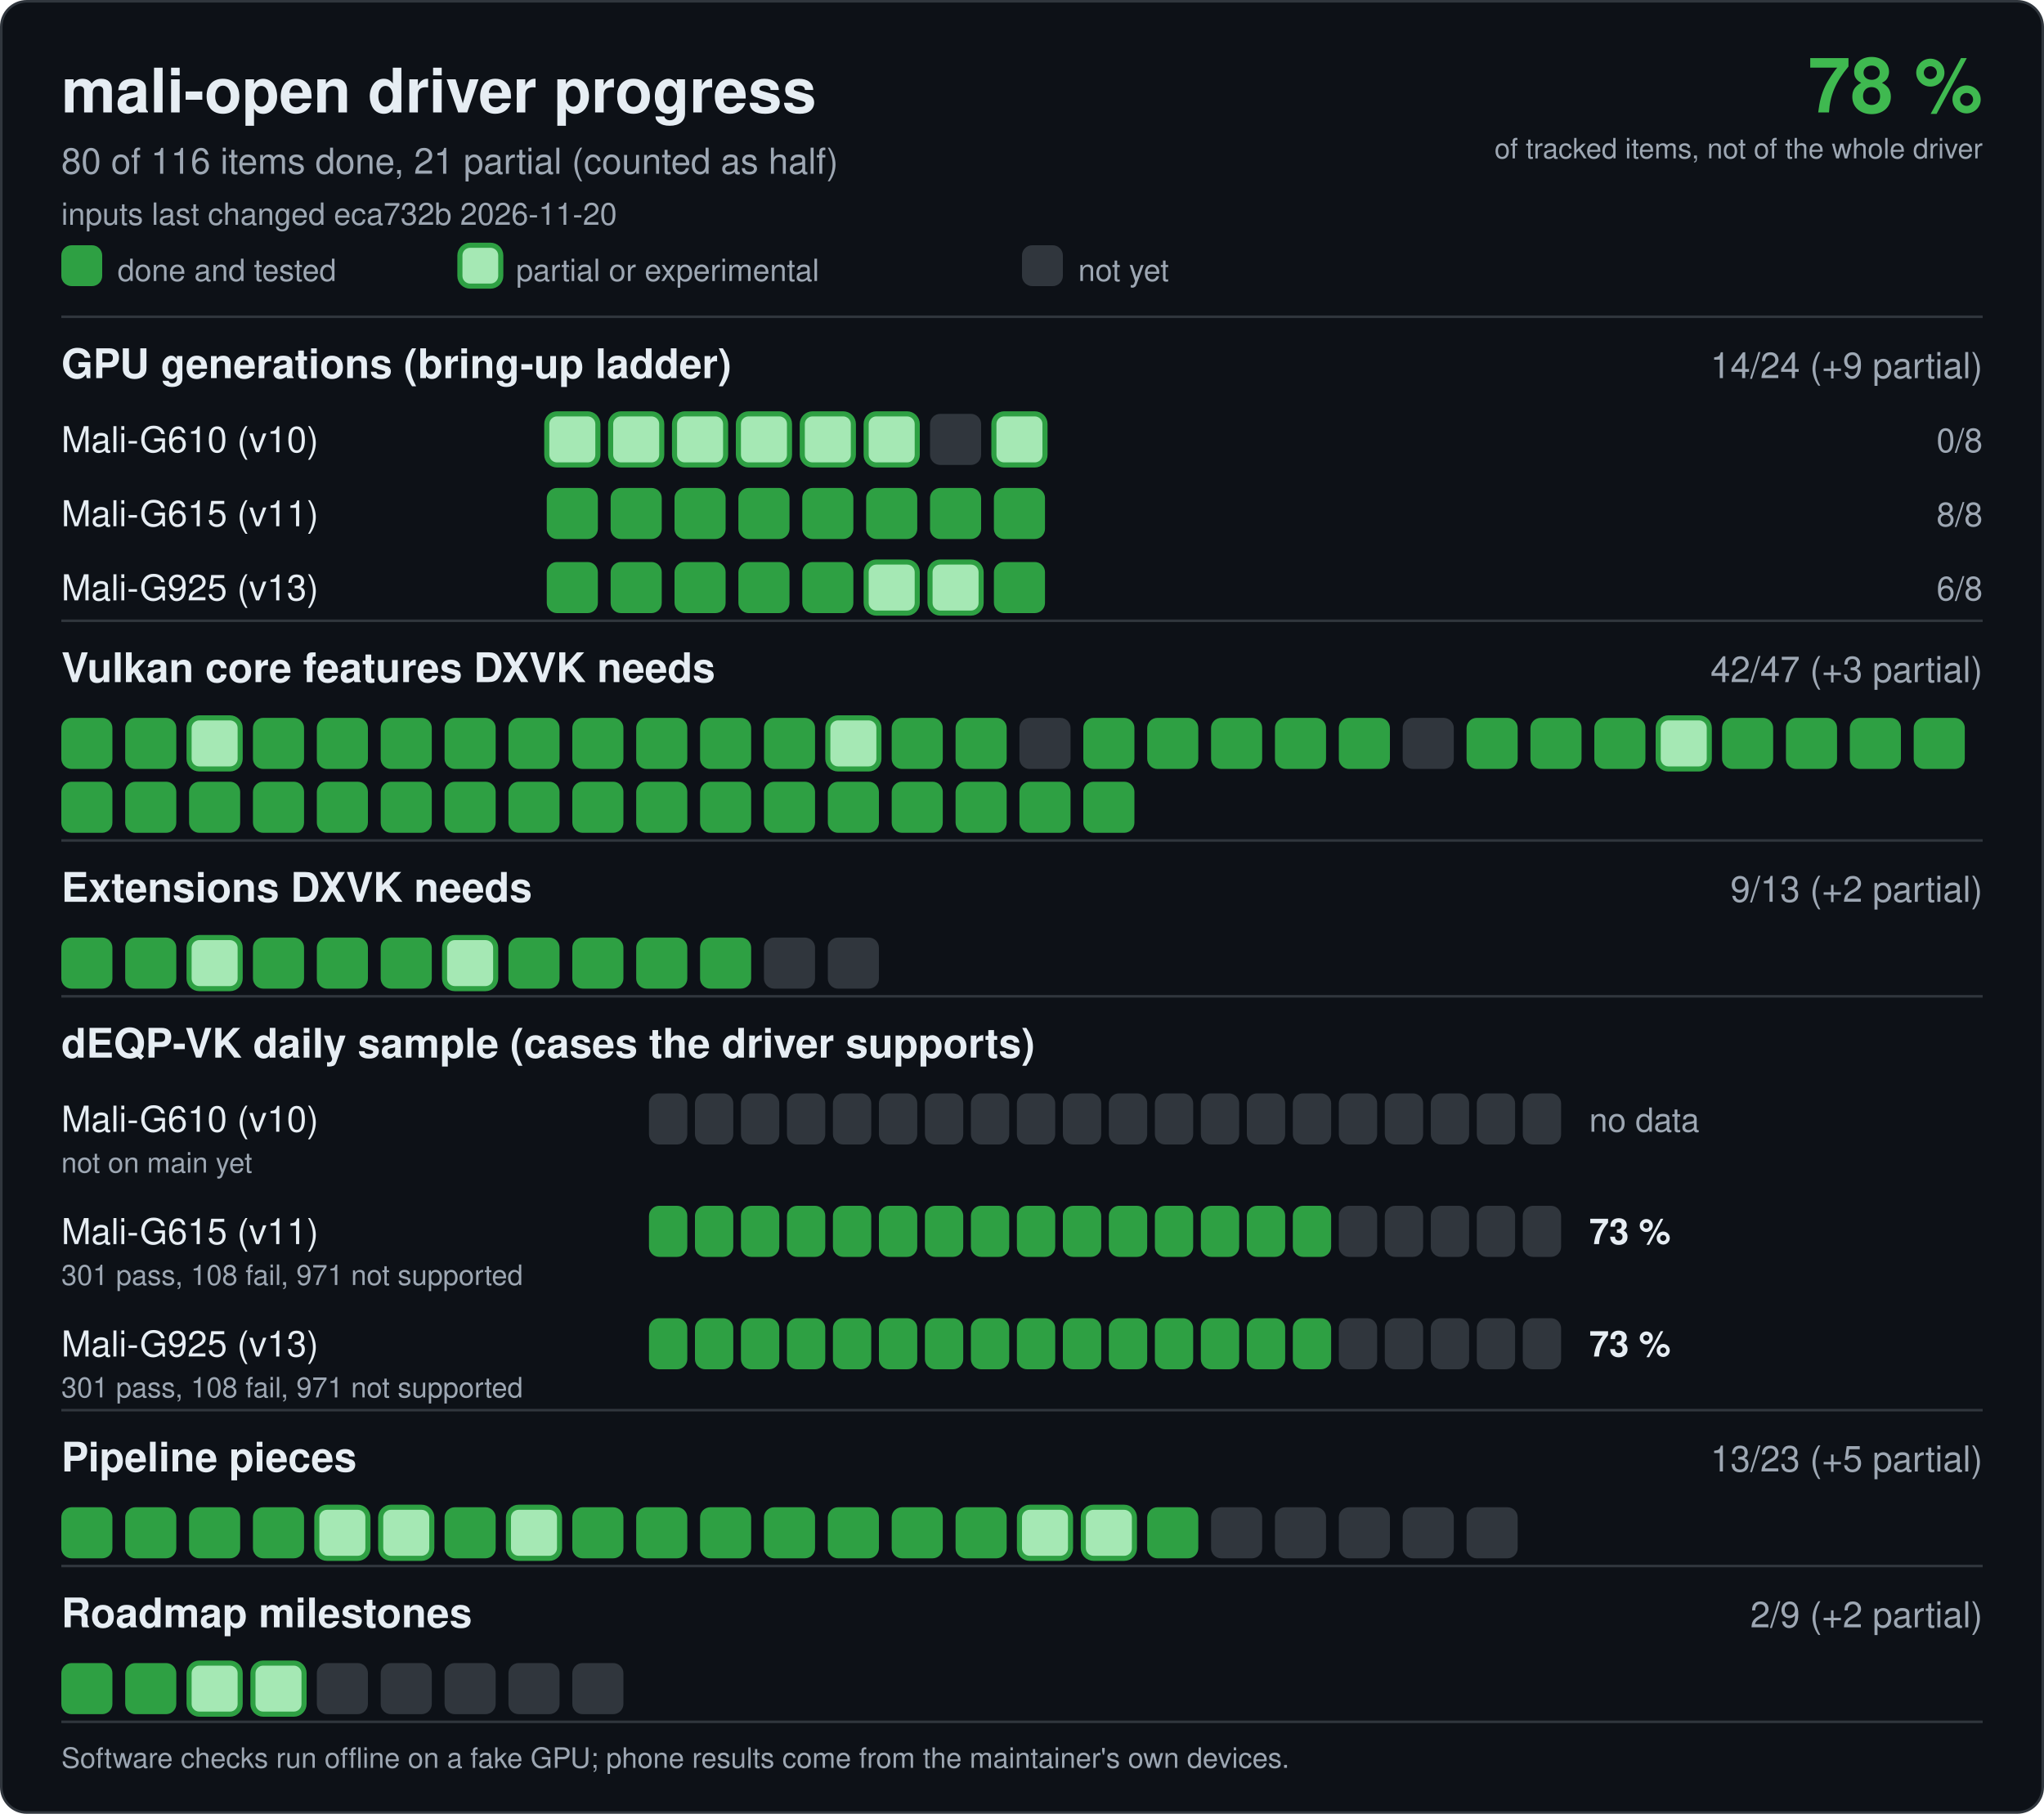
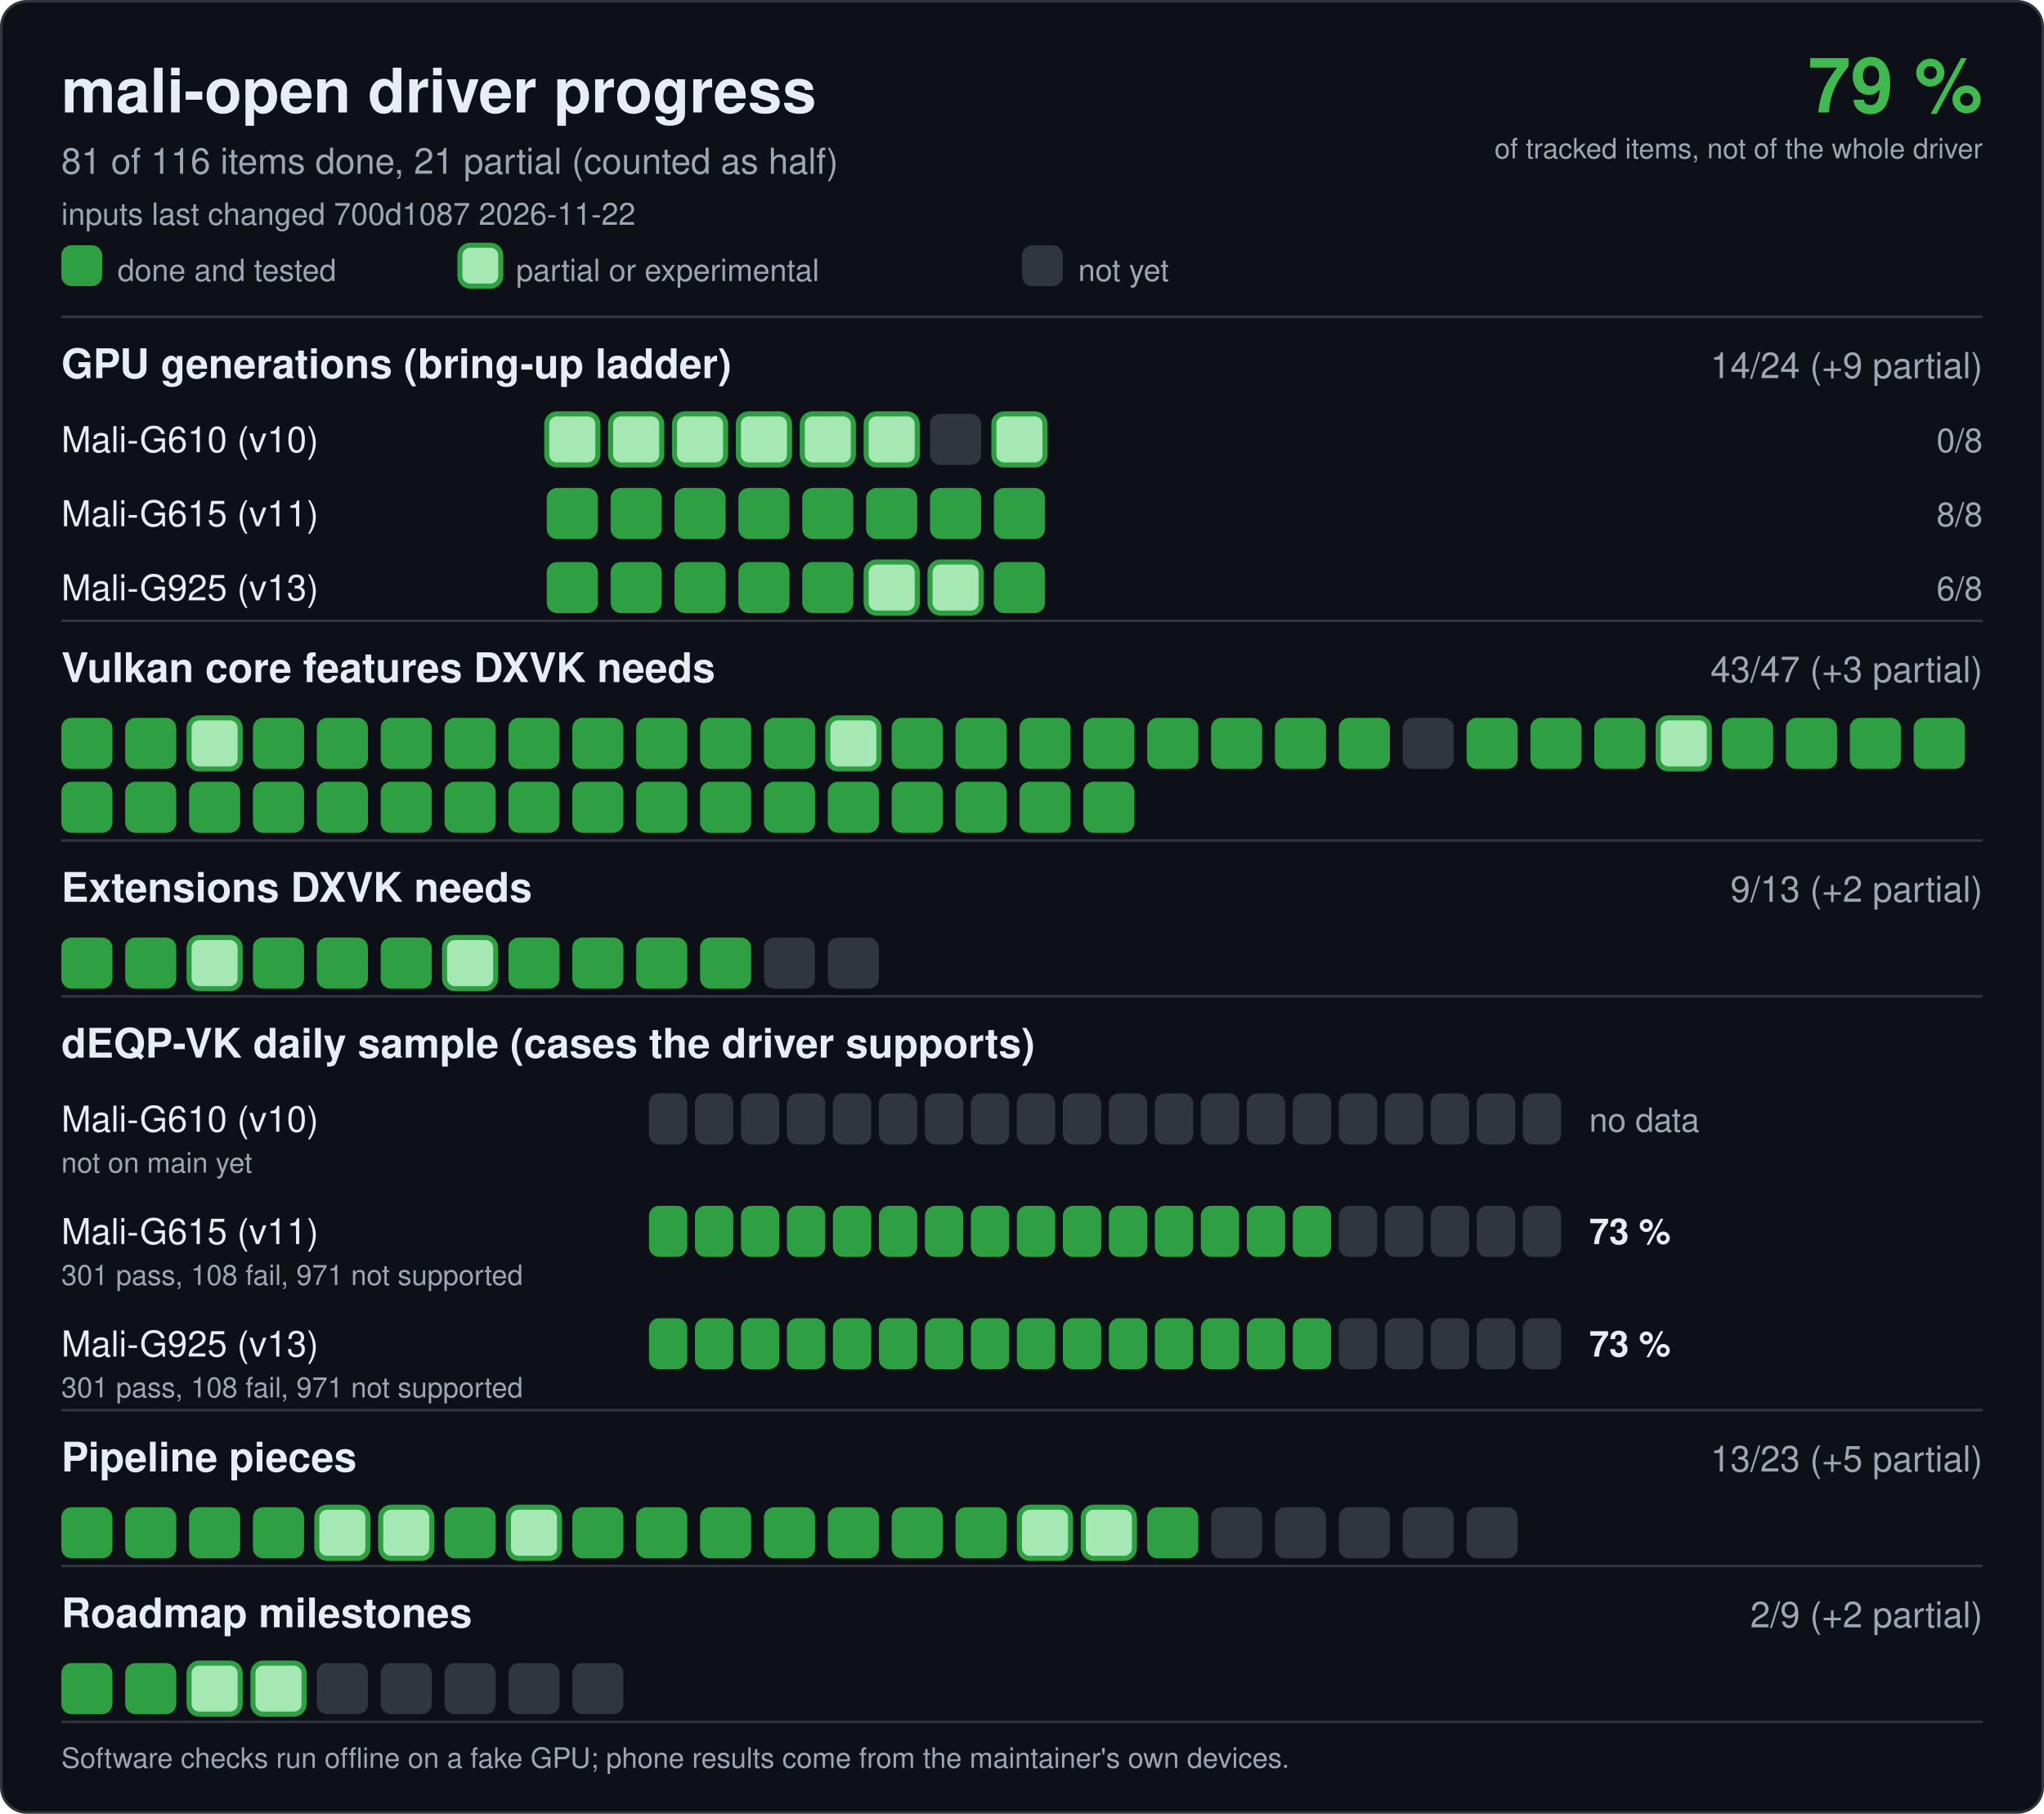
<svg xmlns="http://www.w3.org/2000/svg" width="800" height="710" viewBox="0 0 800 710" font-family="-apple-system,BlinkMacSystemFont,'Segoe UI',Helvetica,Arial,sans-serif" role="img" aria-labelledby="t d">
  <rect x="0.5" y="0.5" width="799" height="709" rx="10" fill="#0d1117" stroke="#30363d" />
  <text x="24" y="44" font-size="24" fill="#e6edf3" font-weight="bold" text-anchor="start">mali-open driver progress</text>
-   <text x="776" y="44" font-size="30" fill="#3fb950" font-weight="bold" text-anchor="end">78 %</text>
+   <text x="776" y="44" font-size="30" fill="#3fb950" font-weight="bold" text-anchor="end">79 %</text>
  <text x="776" y="62" font-size="11" fill="#9da7b3" font-weight="normal" text-anchor="end">of tracked items, not of the whole driver</text>
-   <text x="24" y="68" font-size="14" fill="#9da7b3" font-weight="normal" text-anchor="start">80 of 116 items done, 21 partial (counted as half)</text>
-   <text x="24" y="88" font-size="12" fill="#9da7b3">inputs last changed eca732b 2026-11-20</text>
+   <text x="24" y="68" font-size="14" fill="#9da7b3" font-weight="normal" text-anchor="start">81 of 116 items done, 21 partial (counted as half)</text>
+   <text x="24" y="88" font-size="12" fill="#9da7b3">inputs last changed 700d1087 2026-11-22</text>
  <rect x="24" y="96" width="16" height="16" rx="4" fill="#2ea043" />
  <text x="46" y="110" font-size="12" fill="#9da7b3" font-weight="normal" text-anchor="start">done and tested</text>
  <rect x="180" y="96" width="16" height="16" rx="4" fill="#a5e8b4" stroke="#2ea043" stroke-width="2" />
  <text x="202" y="110" font-size="12" fill="#9da7b3" font-weight="normal" text-anchor="start">partial or experimental</text>
  <rect x="400" y="96" width="16" height="16" rx="4" fill="#30363d" />
  <text x="422" y="110" font-size="12" fill="#9da7b3" font-weight="normal" text-anchor="start">not yet</text>
  <line x1="24" y1="124" x2="776" y2="124" stroke="#30363d" />
  <text x="24" y="148" font-size="16" fill="#e6edf3" font-weight="bold" text-anchor="start">GPU generations (bring-up ladder)</text>
  <text x="776" y="148" font-size="14" fill="#9da7b3" font-weight="normal" text-anchor="end">14/24 (+9 partial)</text>
  <text x="24" y="177" font-size="14" fill="#e6edf3" font-weight="normal" text-anchor="start">Mali-G610 (v10)</text>
  <rect x="214" y="162" width="20" height="20" rx="4" fill="#a5e8b4" stroke="#2ea043" stroke-width="2" />
  <rect x="239" y="162" width="20" height="20" rx="4" fill="#a5e8b4" stroke="#2ea043" stroke-width="2" />
  <rect x="264" y="162" width="20" height="20" rx="4" fill="#a5e8b4" stroke="#2ea043" stroke-width="2" />
  <rect x="289" y="162" width="20" height="20" rx="4" fill="#a5e8b4" stroke="#2ea043" stroke-width="2" />
  <rect x="314" y="162" width="20" height="20" rx="4" fill="#a5e8b4" stroke="#2ea043" stroke-width="2" />
  <rect x="339" y="162" width="20" height="20" rx="4" fill="#a5e8b4" stroke="#2ea043" stroke-width="2" />
  <rect x="364" y="162" width="20" height="20" rx="4" fill="#30363d" />
  <rect x="389" y="162" width="20" height="20" rx="4" fill="#a5e8b4" stroke="#2ea043" stroke-width="2" />
  <text x="776" y="177" font-size="13" fill="#9da7b3" font-weight="normal" text-anchor="end">0/8</text>
  <text x="24" y="206" font-size="14" fill="#e6edf3" font-weight="normal" text-anchor="start">Mali-G615 (v11)</text>
  <rect x="214" y="191" width="20" height="20" rx="4" fill="#2ea043" />
  <rect x="239" y="191" width="20" height="20" rx="4" fill="#2ea043" />
  <rect x="264" y="191" width="20" height="20" rx="4" fill="#2ea043" />
  <rect x="289" y="191" width="20" height="20" rx="4" fill="#2ea043" />
  <rect x="314" y="191" width="20" height="20" rx="4" fill="#2ea043" />
  <rect x="339" y="191" width="20" height="20" rx="4" fill="#2ea043" />
  <rect x="364" y="191" width="20" height="20" rx="4" fill="#2ea043" />
  <rect x="389" y="191" width="20" height="20" rx="4" fill="#2ea043" />
  <text x="776" y="206" font-size="13" fill="#9da7b3" font-weight="normal" text-anchor="end">8/8</text>
  <text x="24" y="235" font-size="14" fill="#e6edf3" font-weight="normal" text-anchor="start">Mali-G925 (v13)</text>
  <rect x="214" y="220" width="20" height="20" rx="4" fill="#2ea043" />
  <rect x="239" y="220" width="20" height="20" rx="4" fill="#2ea043" />
  <rect x="264" y="220" width="20" height="20" rx="4" fill="#2ea043" />
  <rect x="289" y="220" width="20" height="20" rx="4" fill="#2ea043" />
  <rect x="314" y="220" width="20" height="20" rx="4" fill="#2ea043" />
  <rect x="339" y="220" width="20" height="20" rx="4" fill="#a5e8b4" stroke="#2ea043" stroke-width="2" />
  <rect x="364" y="220" width="20" height="20" rx="4" fill="#a5e8b4" stroke="#2ea043" stroke-width="2" />
  <rect x="389" y="220" width="20" height="20" rx="4" fill="#2ea043" />
  <text x="776" y="235" font-size="13" fill="#9da7b3" font-weight="normal" text-anchor="end">6/8</text>
  <line x1="24" y1="243" x2="776" y2="243" stroke="#30363d" />
  <text x="24" y="267" font-size="16" fill="#e6edf3" font-weight="bold" text-anchor="start">Vulkan core features DXVK needs</text>
-   <text x="776" y="267" font-size="14" fill="#9da7b3" font-weight="normal" text-anchor="end">42/47 (+3 partial)</text>
+   <text x="776" y="267" font-size="14" fill="#9da7b3" font-weight="normal" text-anchor="end">43/47 (+3 partial)</text>
  <rect x="24" y="281" width="20" height="20" rx="4" fill="#2ea043" />
  <rect x="49" y="281" width="20" height="20" rx="4" fill="#2ea043" />
  <rect x="74" y="281" width="20" height="20" rx="4" fill="#a5e8b4" stroke="#2ea043" stroke-width="2" />
  <rect x="99" y="281" width="20" height="20" rx="4" fill="#2ea043" />
  <rect x="124" y="281" width="20" height="20" rx="4" fill="#2ea043" />
  <rect x="149" y="281" width="20" height="20" rx="4" fill="#2ea043" />
  <rect x="174" y="281" width="20" height="20" rx="4" fill="#2ea043" />
  <rect x="199" y="281" width="20" height="20" rx="4" fill="#2ea043" />
  <rect x="224" y="281" width="20" height="20" rx="4" fill="#2ea043" />
  <rect x="249" y="281" width="20" height="20" rx="4" fill="#2ea043" />
  <rect x="274" y="281" width="20" height="20" rx="4" fill="#2ea043" />
  <rect x="299" y="281" width="20" height="20" rx="4" fill="#2ea043" />
  <rect x="324" y="281" width="20" height="20" rx="4" fill="#a5e8b4" stroke="#2ea043" stroke-width="2" />
  <rect x="349" y="281" width="20" height="20" rx="4" fill="#2ea043" />
  <rect x="374" y="281" width="20" height="20" rx="4" fill="#2ea043" />
-   <rect x="399" y="281" width="20" height="20" rx="4" fill="#30363d" />
+   <rect x="399" y="281" width="20" height="20" rx="4" fill="#2ea043" />
  <rect x="424" y="281" width="20" height="20" rx="4" fill="#2ea043" />
  <rect x="449" y="281" width="20" height="20" rx="4" fill="#2ea043" />
  <rect x="474" y="281" width="20" height="20" rx="4" fill="#2ea043" />
  <rect x="499" y="281" width="20" height="20" rx="4" fill="#2ea043" />
  <rect x="524" y="281" width="20" height="20" rx="4" fill="#2ea043" />
  <rect x="549" y="281" width="20" height="20" rx="4" fill="#30363d" />
  <rect x="574" y="281" width="20" height="20" rx="4" fill="#2ea043" />
  <rect x="599" y="281" width="20" height="20" rx="4" fill="#2ea043" />
  <rect x="624" y="281" width="20" height="20" rx="4" fill="#2ea043" />
  <rect x="649" y="281" width="20" height="20" rx="4" fill="#a5e8b4" stroke="#2ea043" stroke-width="2" />
  <rect x="674" y="281" width="20" height="20" rx="4" fill="#2ea043" />
  <rect x="699" y="281" width="20" height="20" rx="4" fill="#2ea043" />
  <rect x="724" y="281" width="20" height="20" rx="4" fill="#2ea043" />
  <rect x="749" y="281" width="20" height="20" rx="4" fill="#2ea043" />
  <rect x="24" y="306" width="20" height="20" rx="4" fill="#2ea043" />
  <rect x="49" y="306" width="20" height="20" rx="4" fill="#2ea043" />
  <rect x="74" y="306" width="20" height="20" rx="4" fill="#2ea043" />
  <rect x="99" y="306" width="20" height="20" rx="4" fill="#2ea043" />
  <rect x="124" y="306" width="20" height="20" rx="4" fill="#2ea043" />
  <rect x="149" y="306" width="20" height="20" rx="4" fill="#2ea043" />
  <rect x="174" y="306" width="20" height="20" rx="4" fill="#2ea043" />
  <rect x="199" y="306" width="20" height="20" rx="4" fill="#2ea043" />
  <rect x="224" y="306" width="20" height="20" rx="4" fill="#2ea043" />
  <rect x="249" y="306" width="20" height="20" rx="4" fill="#2ea043" />
  <rect x="274" y="306" width="20" height="20" rx="4" fill="#2ea043" />
  <rect x="299" y="306" width="20" height="20" rx="4" fill="#2ea043" />
  <rect x="324" y="306" width="20" height="20" rx="4" fill="#2ea043" />
  <rect x="349" y="306" width="20" height="20" rx="4" fill="#2ea043" />
  <rect x="374" y="306" width="20" height="20" rx="4" fill="#2ea043" />
  <rect x="399" y="306" width="20" height="20" rx="4" fill="#2ea043" />
  <rect x="424" y="306" width="20" height="20" rx="4" fill="#2ea043" />
  <line x1="24" y1="329" x2="776" y2="329" stroke="#30363d" />
  <text x="24" y="353" font-size="16" fill="#e6edf3" font-weight="bold" text-anchor="start">Extensions DXVK needs</text>
  <text x="776" y="353" font-size="14" fill="#9da7b3" font-weight="normal" text-anchor="end">9/13 (+2 partial)</text>
  <rect x="24" y="367" width="20" height="20" rx="4" fill="#2ea043" />
  <rect x="49" y="367" width="20" height="20" rx="4" fill="#2ea043" />
  <rect x="74" y="367" width="20" height="20" rx="4" fill="#a5e8b4" stroke="#2ea043" stroke-width="2" />
  <rect x="99" y="367" width="20" height="20" rx="4" fill="#2ea043" />
  <rect x="124" y="367" width="20" height="20" rx="4" fill="#2ea043" />
  <rect x="149" y="367" width="20" height="20" rx="4" fill="#2ea043" />
  <rect x="174" y="367" width="20" height="20" rx="4" fill="#a5e8b4" stroke="#2ea043" stroke-width="2" />
  <rect x="199" y="367" width="20" height="20" rx="4" fill="#2ea043" />
  <rect x="224" y="367" width="20" height="20" rx="4" fill="#2ea043" />
  <rect x="249" y="367" width="20" height="20" rx="4" fill="#2ea043" />
  <rect x="274" y="367" width="20" height="20" rx="4" fill="#2ea043" />
  <rect x="299" y="367" width="20" height="20" rx="4" fill="#30363d" />
  <rect x="324" y="367" width="20" height="20" rx="4" fill="#30363d" />
  <line x1="24" y1="390" x2="776" y2="390" stroke="#30363d" />
  <text x="24" y="414" font-size="16" fill="#e6edf3" font-weight="bold" text-anchor="start">dEQP-VK daily sample (cases the driver supports)</text>
  <text x="24" y="443" font-size="14" fill="#e6edf3" font-weight="normal" text-anchor="start">Mali-G610 (v10)</text>
  <rect x="254" y="428" width="15" height="20" rx="4" fill="#30363d" />
  <rect x="272" y="428" width="15" height="20" rx="4" fill="#30363d" />
  <rect x="290" y="428" width="15" height="20" rx="4" fill="#30363d" />
  <rect x="308" y="428" width="15" height="20" rx="4" fill="#30363d" />
  <rect x="326" y="428" width="15" height="20" rx="4" fill="#30363d" />
  <rect x="344" y="428" width="15" height="20" rx="4" fill="#30363d" />
  <rect x="362" y="428" width="15" height="20" rx="4" fill="#30363d" />
  <rect x="380" y="428" width="15" height="20" rx="4" fill="#30363d" />
  <rect x="398" y="428" width="15" height="20" rx="4" fill="#30363d" />
  <rect x="416" y="428" width="15" height="20" rx="4" fill="#30363d" />
  <rect x="434" y="428" width="15" height="20" rx="4" fill="#30363d" />
  <rect x="452" y="428" width="15" height="20" rx="4" fill="#30363d" />
  <rect x="470" y="428" width="15" height="20" rx="4" fill="#30363d" />
  <rect x="488" y="428" width="15" height="20" rx="4" fill="#30363d" />
  <rect x="506" y="428" width="15" height="20" rx="4" fill="#30363d" />
  <rect x="524" y="428" width="15" height="20" rx="4" fill="#30363d" />
  <rect x="542" y="428" width="15" height="20" rx="4" fill="#30363d" />
  <rect x="560" y="428" width="15" height="20" rx="4" fill="#30363d" />
  <rect x="578" y="428" width="15" height="20" rx="4" fill="#30363d" />
  <rect x="596" y="428" width="15" height="20" rx="4" fill="#30363d" />
  <text x="622" y="443" font-size="13" fill="#9da7b3" font-weight="normal" text-anchor="start">no data</text>
  <text x="24" y="459" font-size="11" fill="#9da7b3" font-weight="normal" text-anchor="start">not on main yet</text>
  <text x="24" y="487" font-size="14" fill="#e6edf3" font-weight="normal" text-anchor="start">Mali-G615 (v11)</text>
  <rect x="254" y="472" width="15" height="20" rx="4" fill="#2ea043" />
  <rect x="272" y="472" width="15" height="20" rx="4" fill="#2ea043" />
  <rect x="290" y="472" width="15" height="20" rx="4" fill="#2ea043" />
  <rect x="308" y="472" width="15" height="20" rx="4" fill="#2ea043" />
  <rect x="326" y="472" width="15" height="20" rx="4" fill="#2ea043" />
  <rect x="344" y="472" width="15" height="20" rx="4" fill="#2ea043" />
  <rect x="362" y="472" width="15" height="20" rx="4" fill="#2ea043" />
  <rect x="380" y="472" width="15" height="20" rx="4" fill="#2ea043" />
  <rect x="398" y="472" width="15" height="20" rx="4" fill="#2ea043" />
  <rect x="416" y="472" width="15" height="20" rx="4" fill="#2ea043" />
  <rect x="434" y="472" width="15" height="20" rx="4" fill="#2ea043" />
  <rect x="452" y="472" width="15" height="20" rx="4" fill="#2ea043" />
  <rect x="470" y="472" width="15" height="20" rx="4" fill="#2ea043" />
  <rect x="488" y="472" width="15" height="20" rx="4" fill="#2ea043" />
  <rect x="506" y="472" width="15" height="20" rx="4" fill="#2ea043" />
  <rect x="524" y="472" width="15" height="20" rx="4" fill="#30363d" />
  <rect x="542" y="472" width="15" height="20" rx="4" fill="#30363d" />
  <rect x="560" y="472" width="15" height="20" rx="4" fill="#30363d" />
  <rect x="578" y="472" width="15" height="20" rx="4" fill="#30363d" />
  <rect x="596" y="472" width="15" height="20" rx="4" fill="#30363d" />
  <text x="622" y="487" font-size="14" fill="#e6edf3" font-weight="bold" text-anchor="start">73 %</text>
  <text x="24" y="503" font-size="11" fill="#9da7b3" font-weight="normal" text-anchor="start">301 pass, 108 fail, 971 not supported</text>
  <text x="24" y="531" font-size="14" fill="#e6edf3" font-weight="normal" text-anchor="start">Mali-G925 (v13)</text>
  <rect x="254" y="516" width="15" height="20" rx="4" fill="#2ea043" />
  <rect x="272" y="516" width="15" height="20" rx="4" fill="#2ea043" />
  <rect x="290" y="516" width="15" height="20" rx="4" fill="#2ea043" />
  <rect x="308" y="516" width="15" height="20" rx="4" fill="#2ea043" />
  <rect x="326" y="516" width="15" height="20" rx="4" fill="#2ea043" />
  <rect x="344" y="516" width="15" height="20" rx="4" fill="#2ea043" />
  <rect x="362" y="516" width="15" height="20" rx="4" fill="#2ea043" />
  <rect x="380" y="516" width="15" height="20" rx="4" fill="#2ea043" />
  <rect x="398" y="516" width="15" height="20" rx="4" fill="#2ea043" />
  <rect x="416" y="516" width="15" height="20" rx="4" fill="#2ea043" />
  <rect x="434" y="516" width="15" height="20" rx="4" fill="#2ea043" />
  <rect x="452" y="516" width="15" height="20" rx="4" fill="#2ea043" />
  <rect x="470" y="516" width="15" height="20" rx="4" fill="#2ea043" />
  <rect x="488" y="516" width="15" height="20" rx="4" fill="#2ea043" />
  <rect x="506" y="516" width="15" height="20" rx="4" fill="#2ea043" />
  <rect x="524" y="516" width="15" height="20" rx="4" fill="#30363d" />
  <rect x="542" y="516" width="15" height="20" rx="4" fill="#30363d" />
  <rect x="560" y="516" width="15" height="20" rx="4" fill="#30363d" />
  <rect x="578" y="516" width="15" height="20" rx="4" fill="#30363d" />
  <rect x="596" y="516" width="15" height="20" rx="4" fill="#30363d" />
  <text x="622" y="531" font-size="14" fill="#e6edf3" font-weight="bold" text-anchor="start">73 %</text>
  <text x="24" y="547" font-size="11" fill="#9da7b3" font-weight="normal" text-anchor="start">301 pass, 108 fail, 971 not supported</text>
  <line x1="24" y1="552" x2="776" y2="552" stroke="#30363d" />
  <text x="24" y="576" font-size="16" fill="#e6edf3" font-weight="bold" text-anchor="start">Pipeline pieces</text>
  <text x="776" y="576" font-size="14" fill="#9da7b3" font-weight="normal" text-anchor="end">13/23 (+5 partial)</text>
  <rect x="24" y="590" width="20" height="20" rx="4" fill="#2ea043" />
  <rect x="49" y="590" width="20" height="20" rx="4" fill="#2ea043" />
  <rect x="74" y="590" width="20" height="20" rx="4" fill="#2ea043" />
  <rect x="99" y="590" width="20" height="20" rx="4" fill="#2ea043" />
  <rect x="124" y="590" width="20" height="20" rx="4" fill="#a5e8b4" stroke="#2ea043" stroke-width="2" />
  <rect x="149" y="590" width="20" height="20" rx="4" fill="#a5e8b4" stroke="#2ea043" stroke-width="2" />
  <rect x="174" y="590" width="20" height="20" rx="4" fill="#2ea043" />
  <rect x="199" y="590" width="20" height="20" rx="4" fill="#a5e8b4" stroke="#2ea043" stroke-width="2" />
  <rect x="224" y="590" width="20" height="20" rx="4" fill="#2ea043" />
  <rect x="249" y="590" width="20" height="20" rx="4" fill="#2ea043" />
  <rect x="274" y="590" width="20" height="20" rx="4" fill="#2ea043" />
  <rect x="299" y="590" width="20" height="20" rx="4" fill="#2ea043" />
  <rect x="324" y="590" width="20" height="20" rx="4" fill="#2ea043" />
  <rect x="349" y="590" width="20" height="20" rx="4" fill="#2ea043" />
  <rect x="374" y="590" width="20" height="20" rx="4" fill="#2ea043" />
  <rect x="399" y="590" width="20" height="20" rx="4" fill="#a5e8b4" stroke="#2ea043" stroke-width="2" />
  <rect x="424" y="590" width="20" height="20" rx="4" fill="#a5e8b4" stroke="#2ea043" stroke-width="2" />
  <rect x="449" y="590" width="20" height="20" rx="4" fill="#2ea043" />
  <rect x="474" y="590" width="20" height="20" rx="4" fill="#30363d" />
  <rect x="499" y="590" width="20" height="20" rx="4" fill="#30363d" />
  <rect x="524" y="590" width="20" height="20" rx="4" fill="#30363d" />
  <rect x="549" y="590" width="20" height="20" rx="4" fill="#30363d" />
  <rect x="574" y="590" width="20" height="20" rx="4" fill="#30363d" />
  <line x1="24" y1="613" x2="776" y2="613" stroke="#30363d" />
  <text x="24" y="637" font-size="16" fill="#e6edf3" font-weight="bold" text-anchor="start">Roadmap milestones</text>
  <text x="776" y="637" font-size="14" fill="#9da7b3" font-weight="normal" text-anchor="end">2/9 (+2 partial)</text>
  <rect x="24" y="651" width="20" height="20" rx="4" fill="#2ea043" />
  <rect x="49" y="651" width="20" height="20" rx="4" fill="#2ea043" />
  <rect x="74" y="651" width="20" height="20" rx="4" fill="#a5e8b4" stroke="#2ea043" stroke-width="2" />
  <rect x="99" y="651" width="20" height="20" rx="4" fill="#a5e8b4" stroke="#2ea043" stroke-width="2" />
  <rect x="124" y="651" width="20" height="20" rx="4" fill="#30363d" />
  <rect x="149" y="651" width="20" height="20" rx="4" fill="#30363d" />
  <rect x="174" y="651" width="20" height="20" rx="4" fill="#30363d" />
  <rect x="199" y="651" width="20" height="20" rx="4" fill="#30363d" />
  <rect x="224" y="651" width="20" height="20" rx="4" fill="#30363d" />
  <line x1="24" y1="674" x2="776" y2="674" stroke="#30363d" />
  <text x="24" y="692" font-size="11" fill="#9da7b3" font-weight="normal" text-anchor="start">Software checks run offline on a fake GPU; phone results come from the maintainer's own devices.</text>
</svg>
